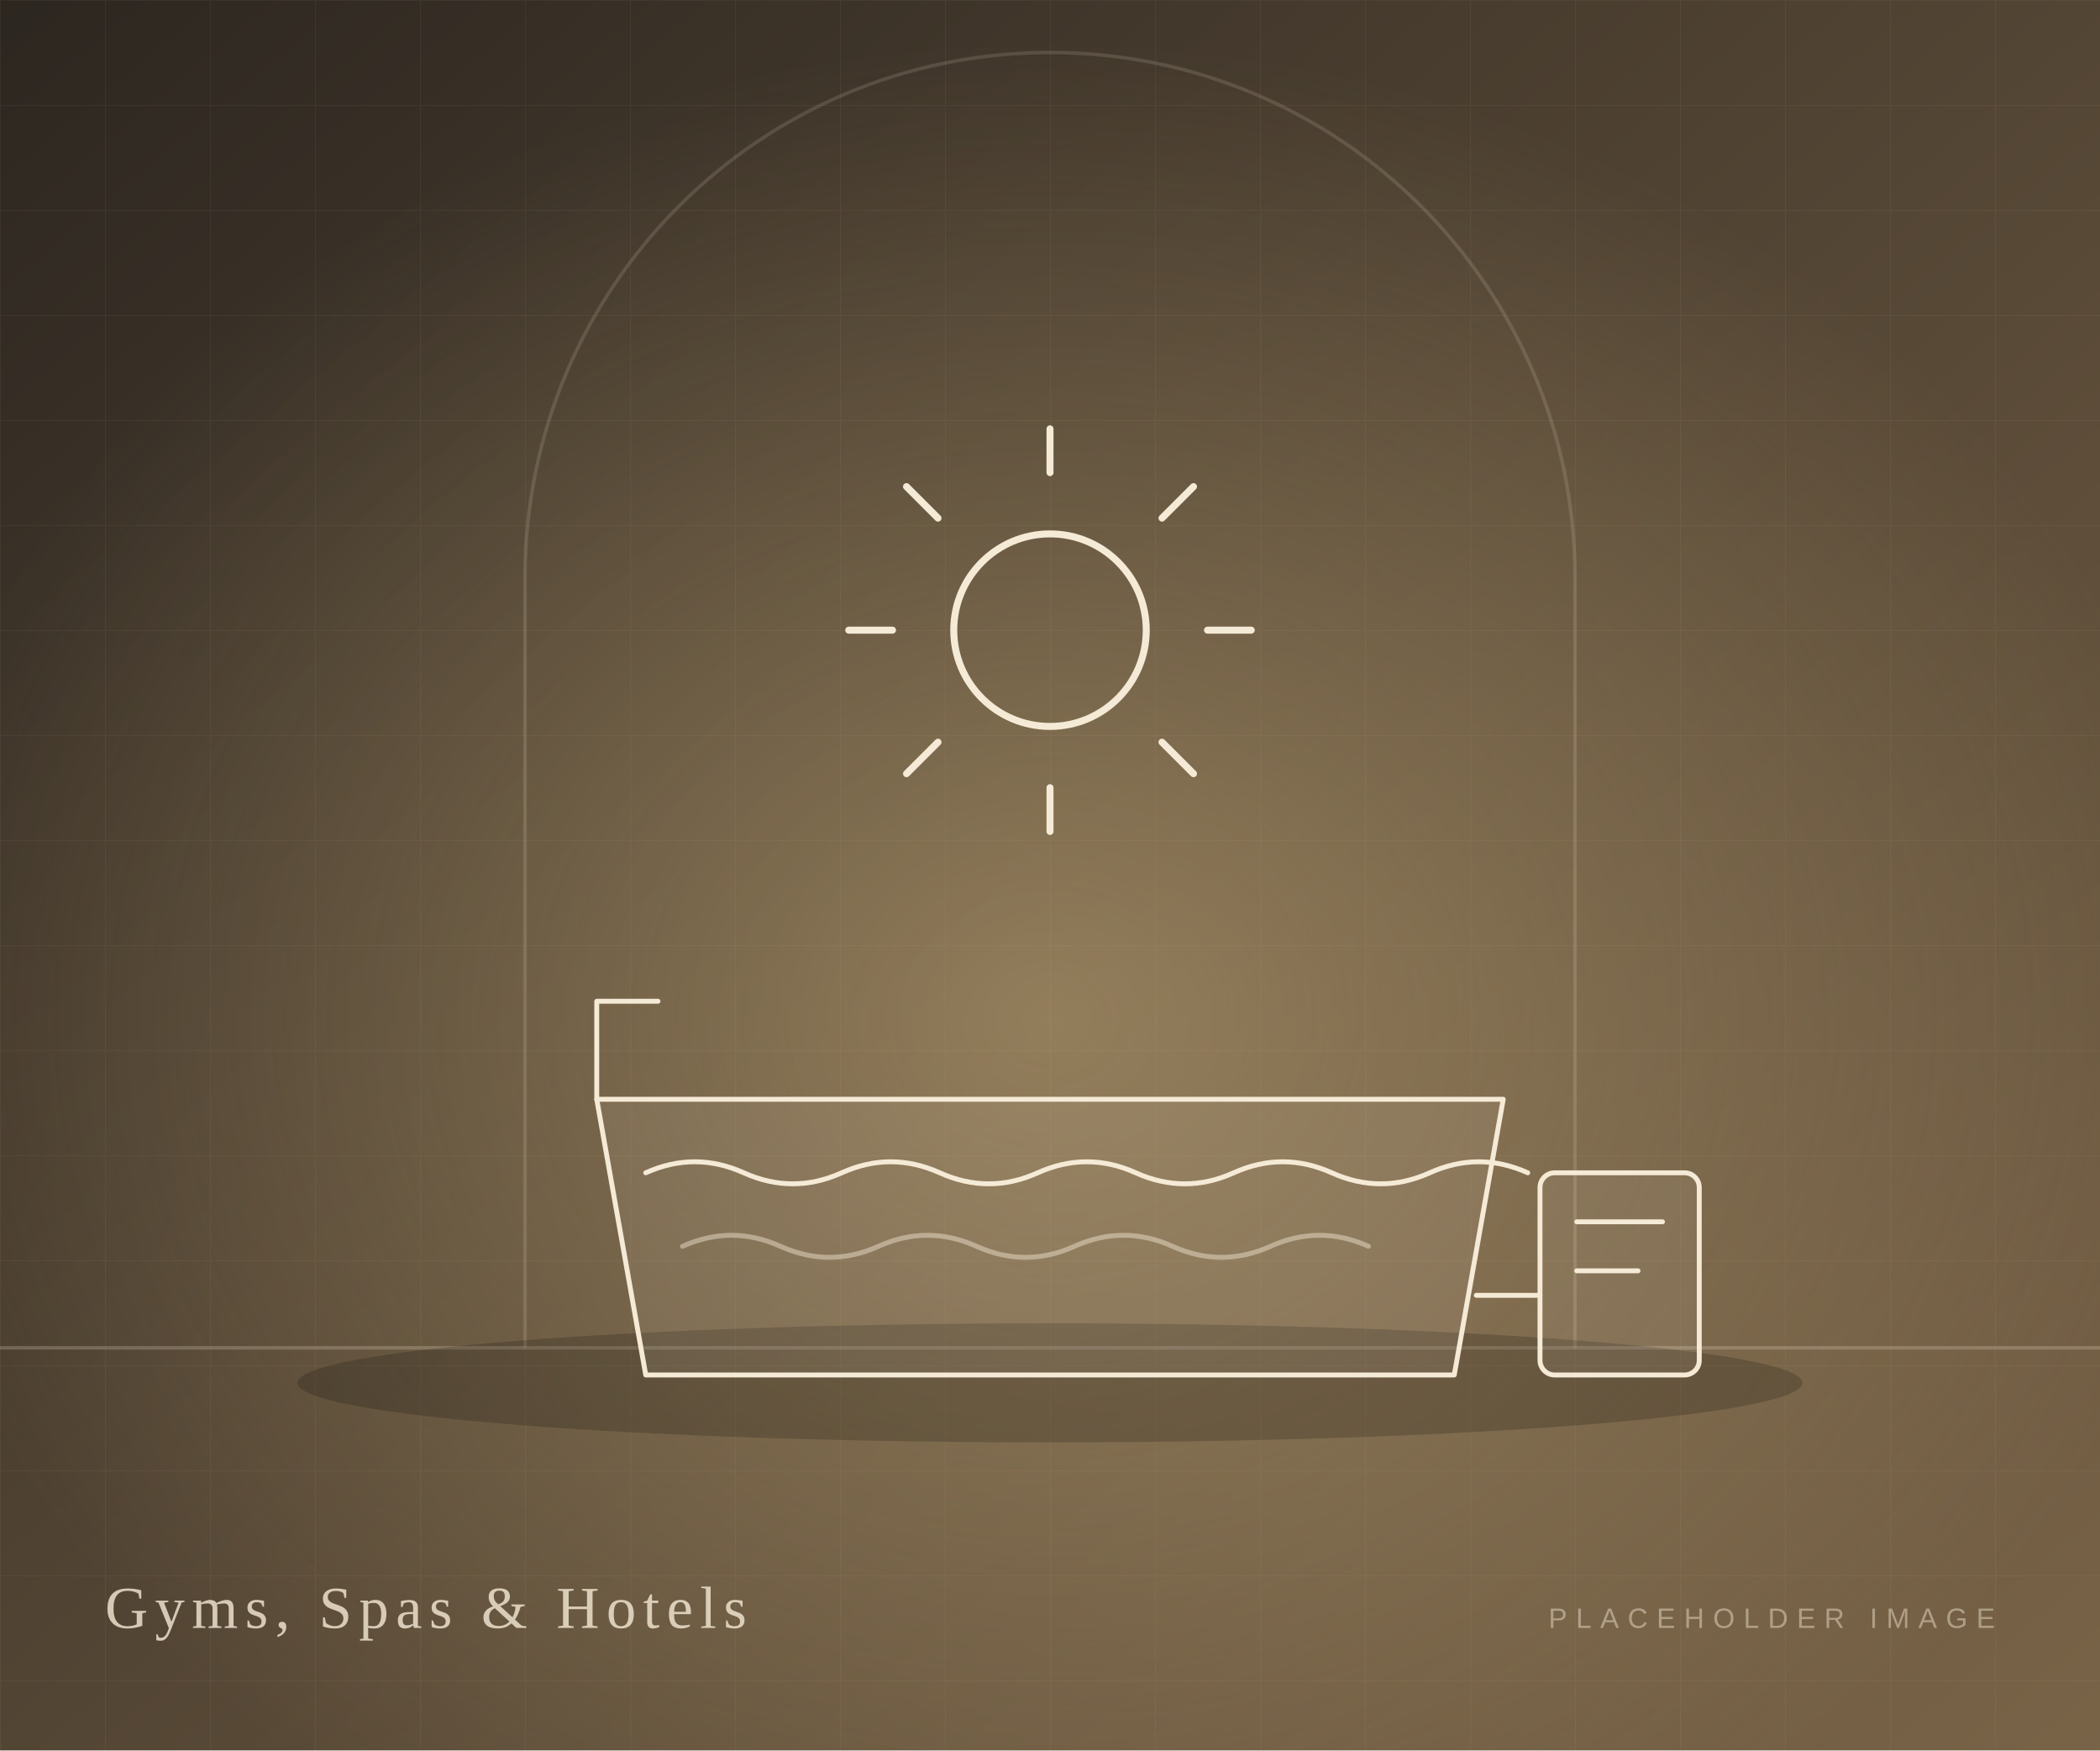
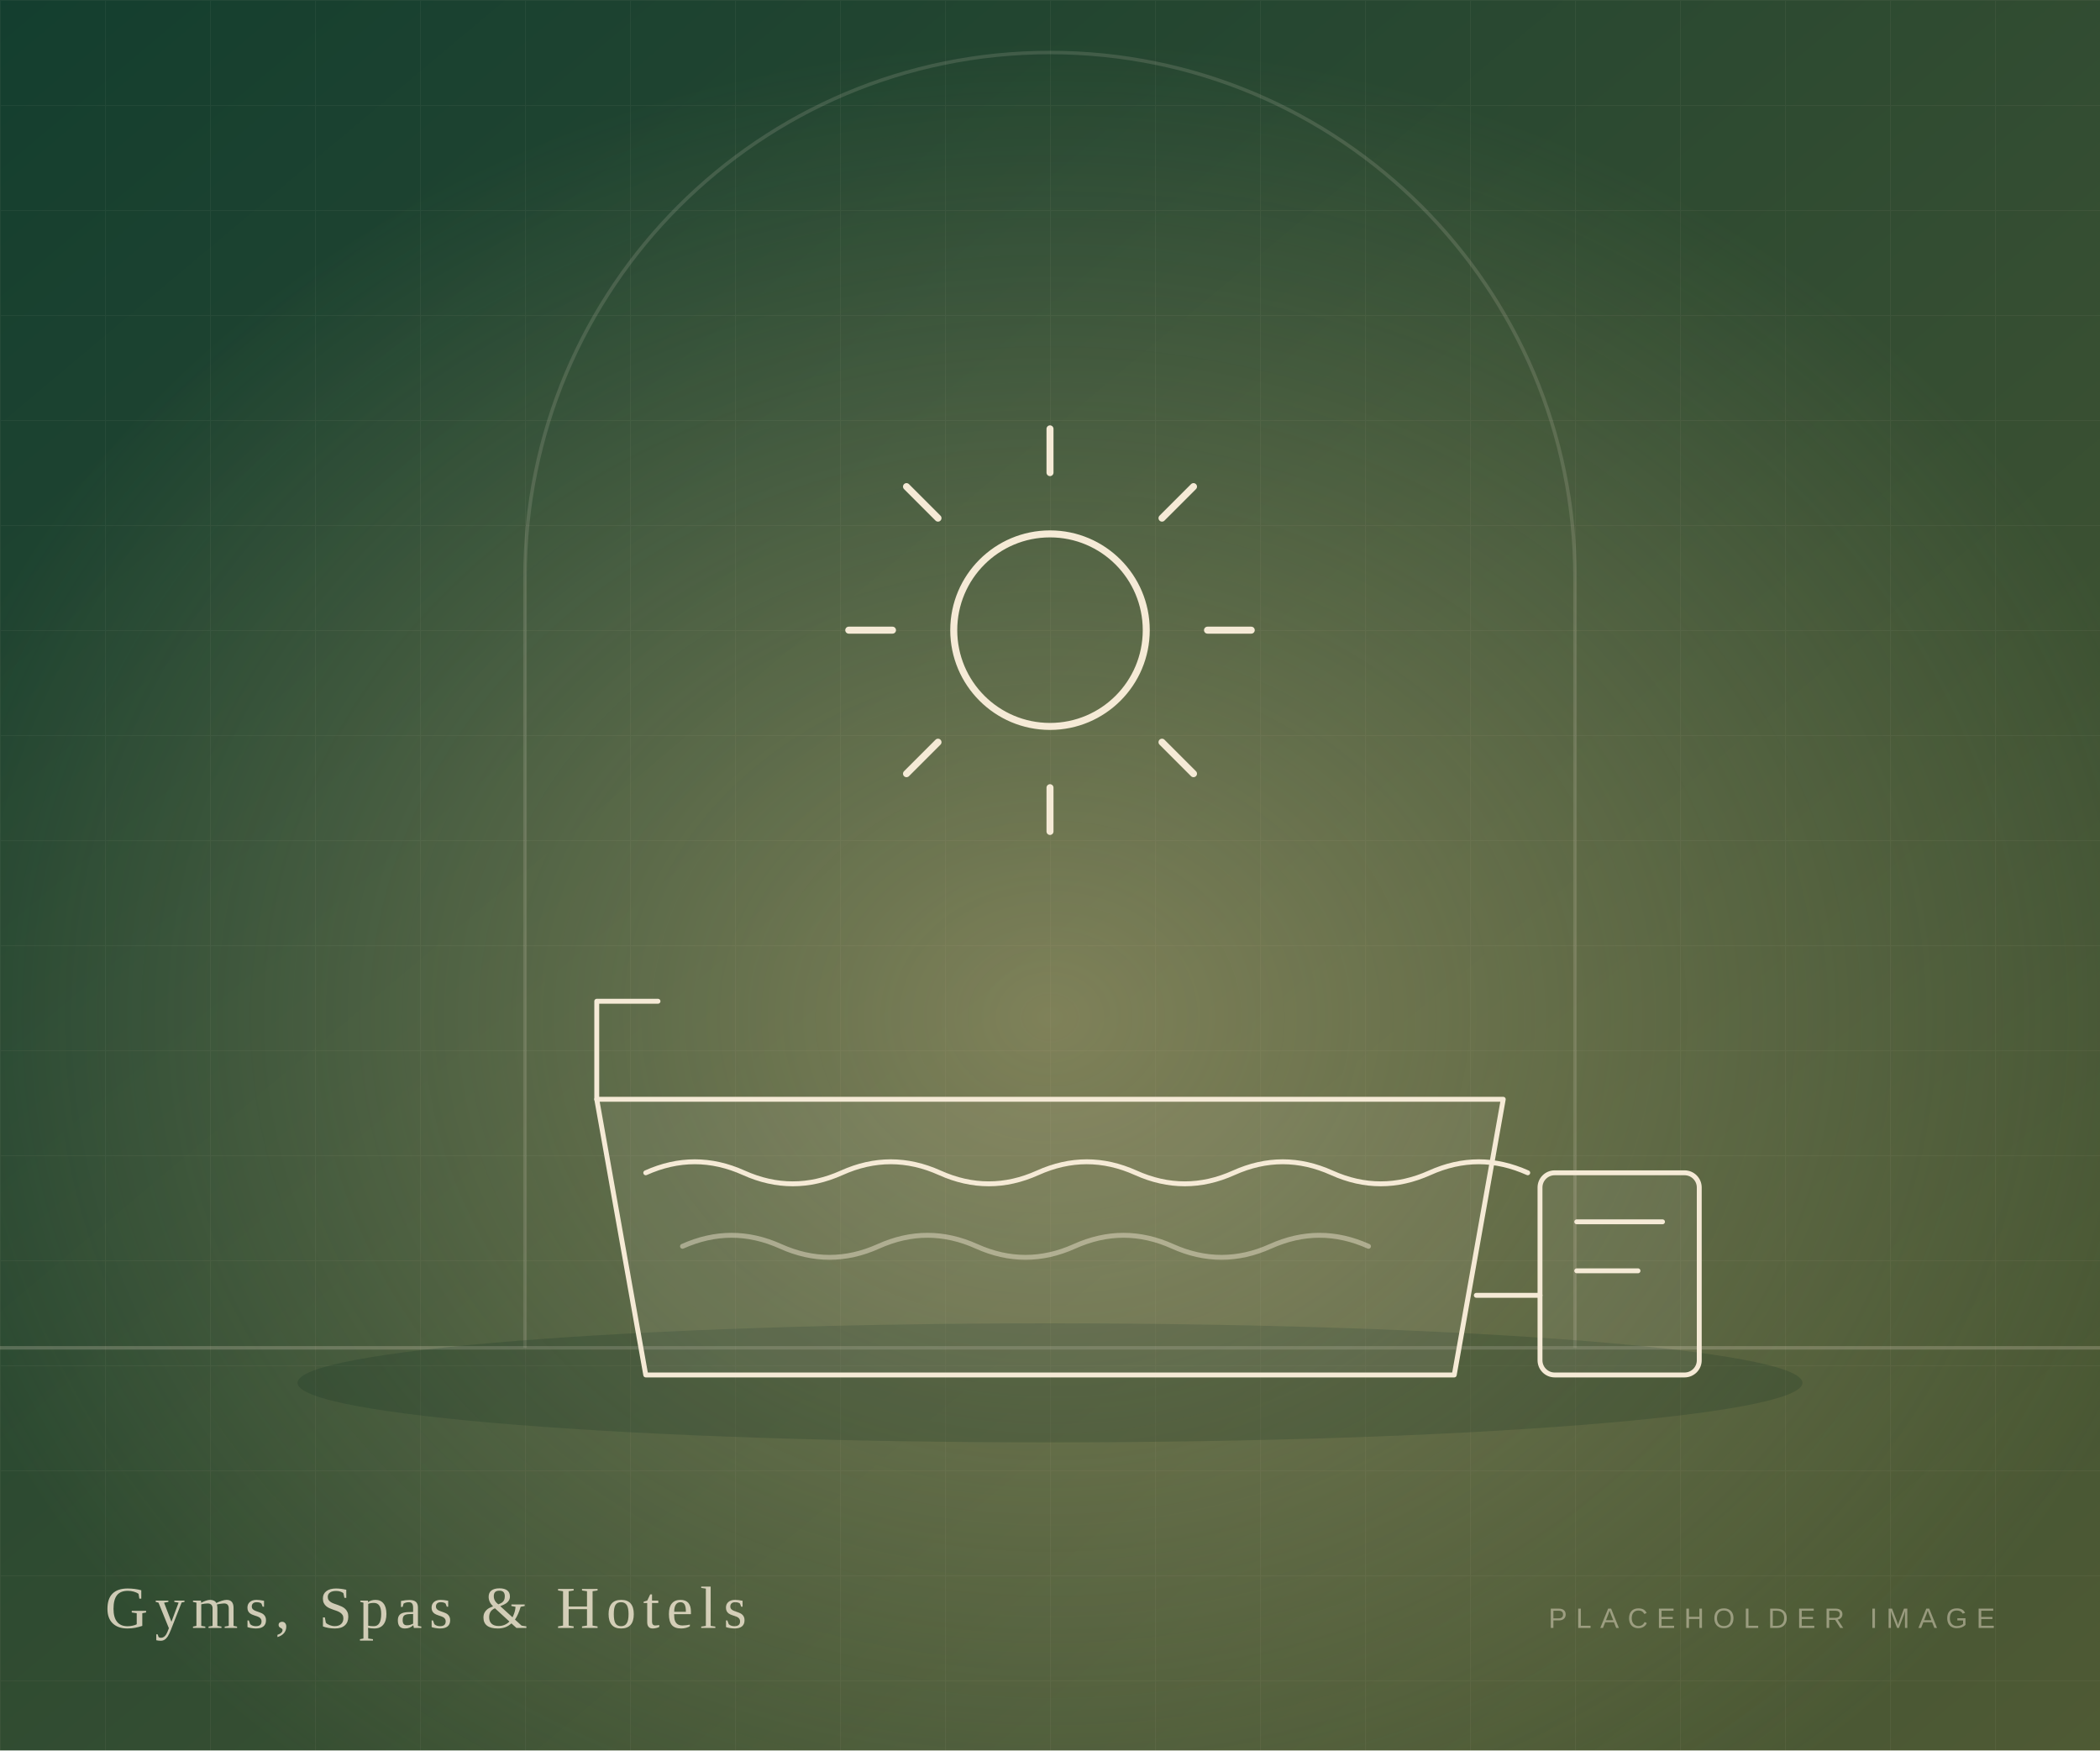
<svg xmlns="http://www.w3.org/2000/svg" viewBox="0 0 1200 1000" preserveAspectRatio="xMidYMid slice" role="img" aria-label="Gyms, Spas &amp; Hotels placeholder">
  <defs>
    <linearGradient id="bg" x1="0" y1="0" x2="1" y2="1">
-       <stop offset="0" stop-color="#2c2620" />
-       <stop offset="1" stop-color="#7a6448" />
+       <stop offset="0" stop-color="#133E2F" />
+       <stop offset="1" stop-color="#4F5A34" />
    </linearGradient>
    <radialGradient id="glow" cx="0.5" cy="0.58" r="0.55">
      <stop offset="0" stop-color="#e7c98f" stop-opacity="0.42" />
      <stop offset="1" stop-color="#e7c98f" stop-opacity="0" />
    </radialGradient>
    <pattern id="grid" width="60" height="60" patternUnits="userSpaceOnUse">
      <path d="M60 0H0V60" fill="none" stroke="#f5ead6" stroke-opacity="0.05" />
    </pattern>
  </defs>
  <rect width="1200" height="1000" fill="url(#bg)" />
  <rect width="1200" height="1000" fill="url(#grid)" />
  <rect width="1200" height="1000" fill="url(#glow)" />
  <path d="M300 770V330a300 300 0 0 1 600 0v440" fill="none" stroke="#f5ead6" stroke-opacity="0.14" stroke-width="2" />
  <path d="M0 770H1200" stroke="#f5ead6" stroke-opacity="0.22" stroke-width="2" />
-   <ellipse cx="600" cy="790" rx="430" ry="34" fill="#000" fill-opacity="0.18" />
+   <ellipse cx="600" cy="790" rx="430" ry="34" fill="#0A2A1F" fill-opacity="0.18" />
  <g fill="none" stroke="#f5ead6" stroke-width="4" stroke-linecap="round" stroke-linejoin="round">
    <circle cx="600" cy="360" r="55" />
    <path d="M600 270V245M600 475V450M510 360H485M715 360H690M536 296L518 278M682 442L664 424M536 424L518 442M682 278L664 296" />
    <g transform="translate(180 250) scale(0.7)">
      <path d="M230 540H970L930 765H270Z" fill="#f5ead6" fill-opacity="0.08" />
      <path d="M270 600q40-18 80 0t80 0t80 0t80 0t80 0t80 0t80 0t80 0t80 0" />
      <path d="M300 660q40-18 80 0t80 0t80 0t80 0t80 0t80 0t80 0" stroke-opacity="0.45" />
      <path d="M230 540V460H280" />
      <rect x="1000" y="600" width="130" height="165" rx="12" fill="#f5ead6" fill-opacity="0.08" />
      <path d="M1030 640H1100M1030 680H1080M1000 700H948" />
    </g>
  </g>
  <text x="60" y="930" font-family="Georgia, 'Times New Roman', serif" font-size="34" fill="#f5ead6" fill-opacity="0.8" letter-spacing="4">Gyms, Spas &amp; Hotels</text>
  <text x="1140" y="930" text-anchor="end" font-family="Arial, Helvetica, sans-serif" font-size="16" fill="#f5ead6" fill-opacity="0.45" letter-spacing="5">PLACEHOLDER IMAGE</text>
</svg>
